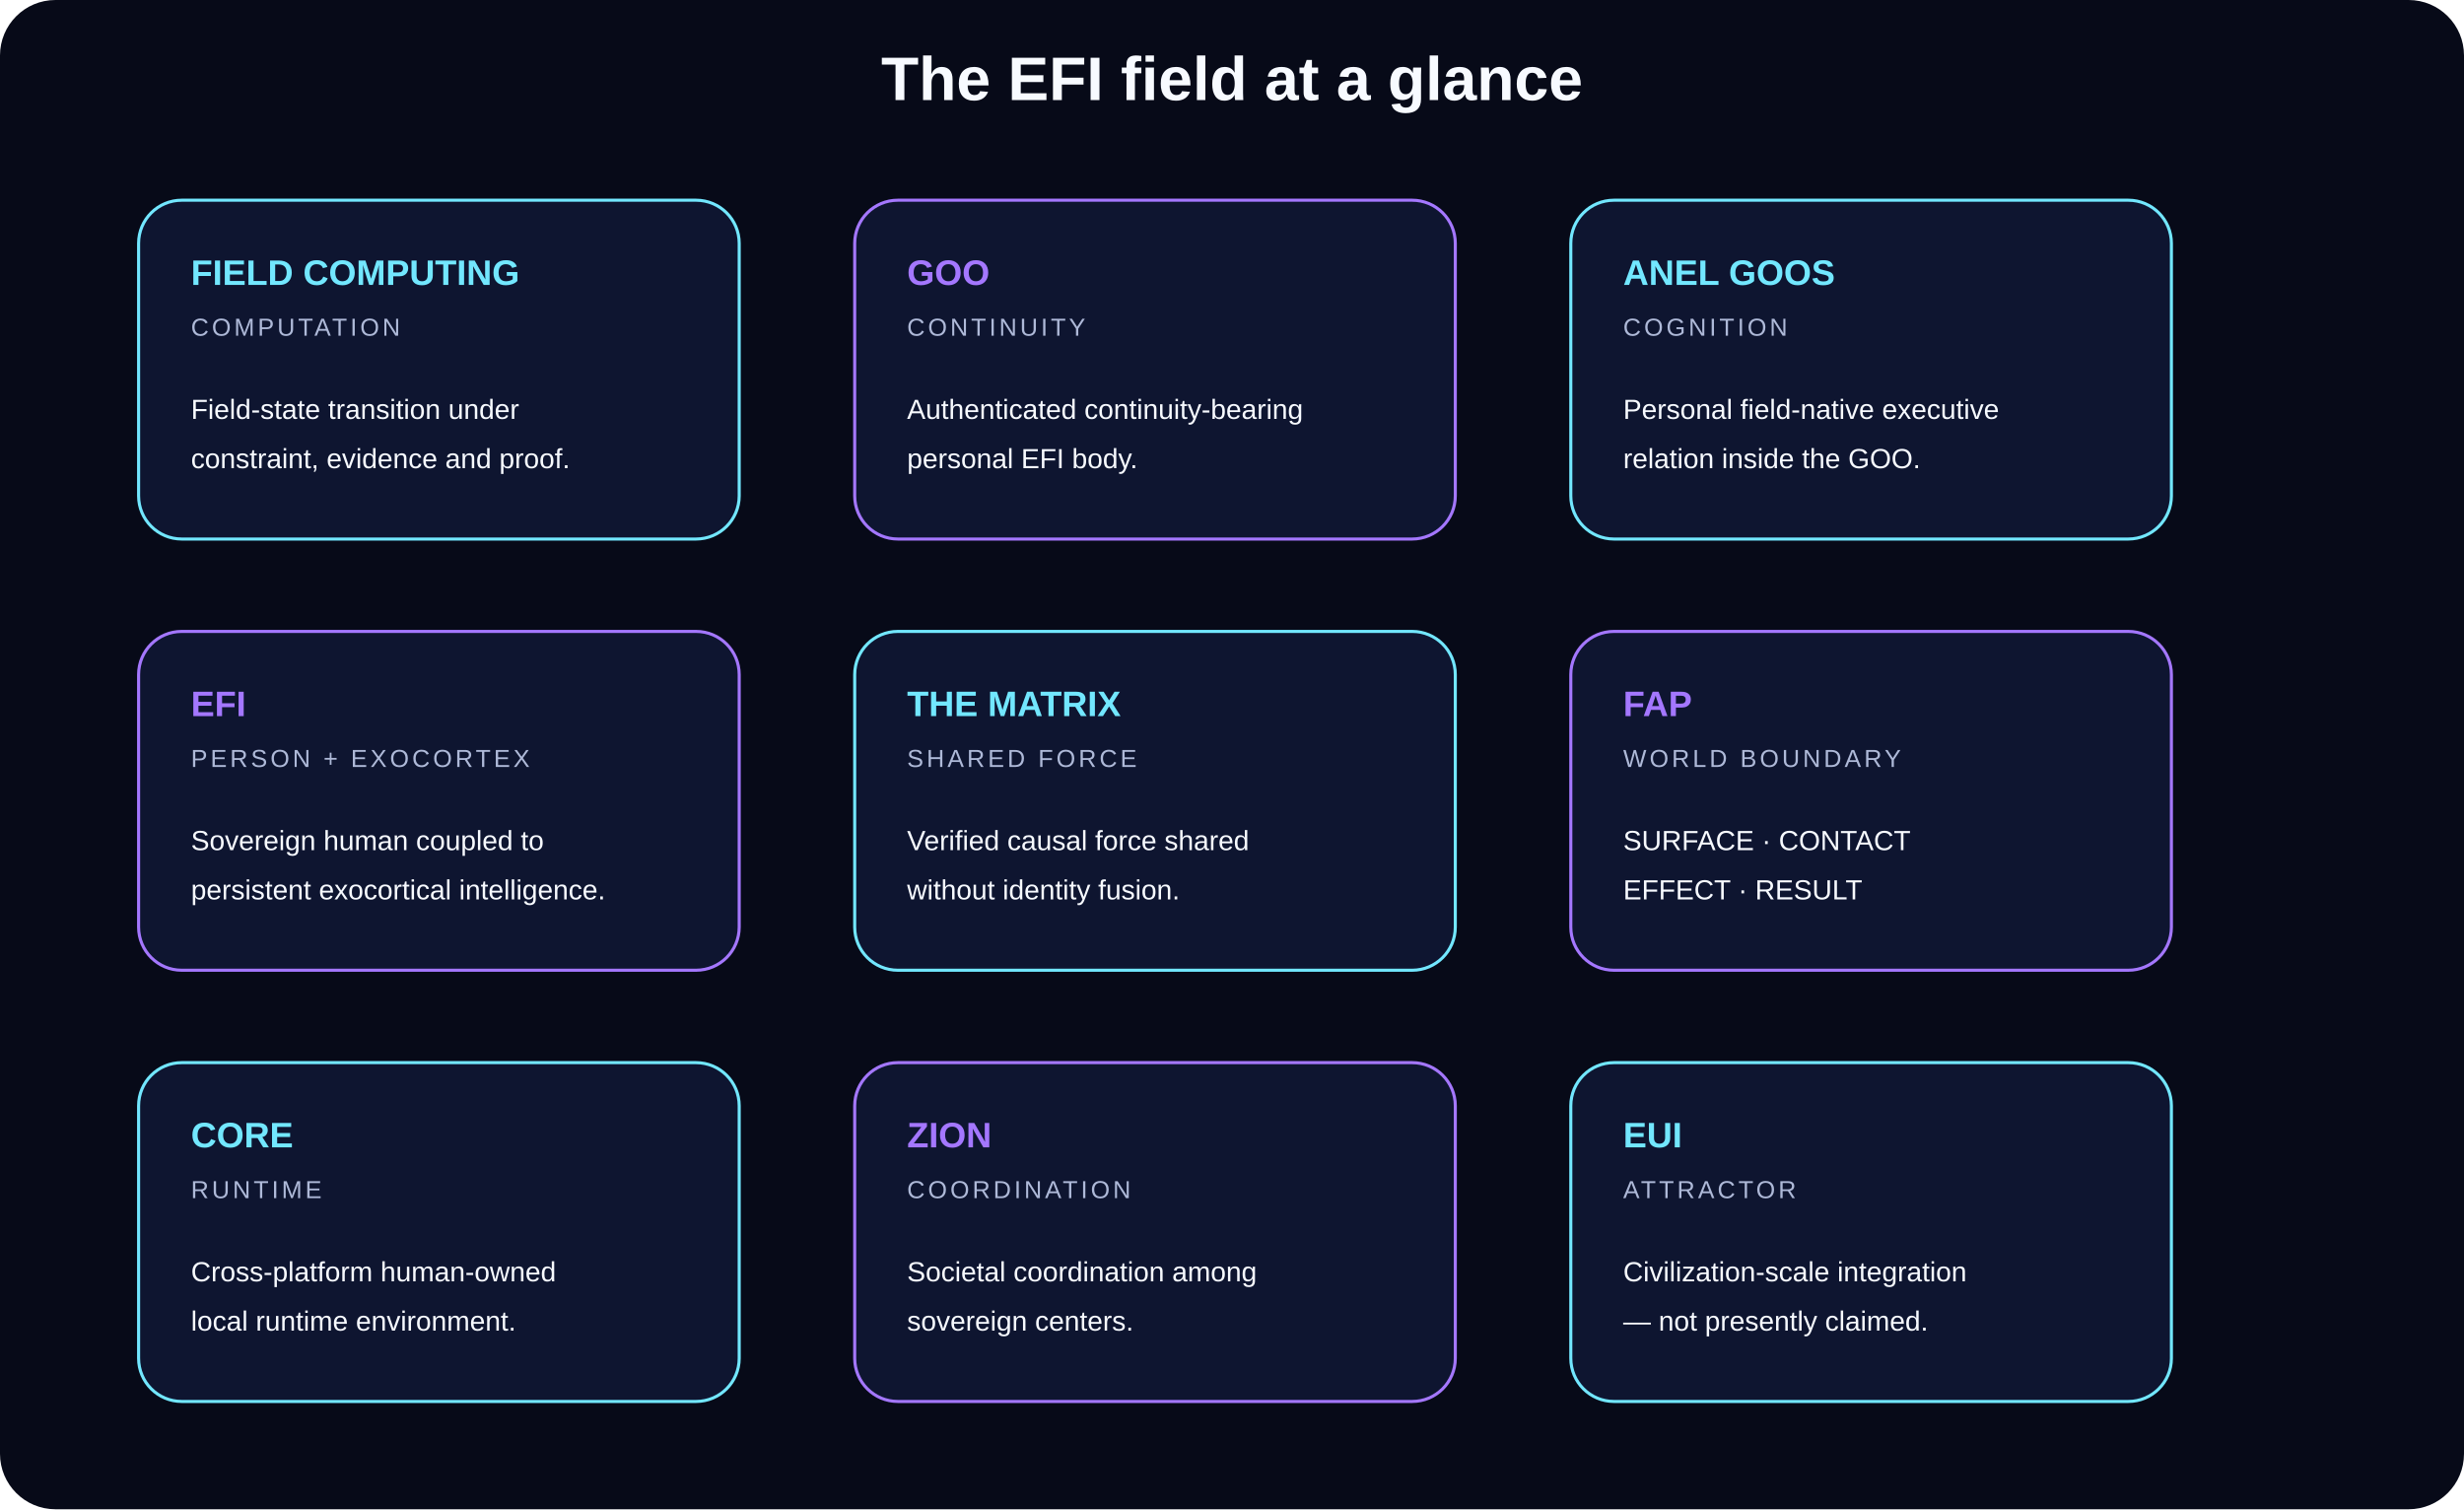
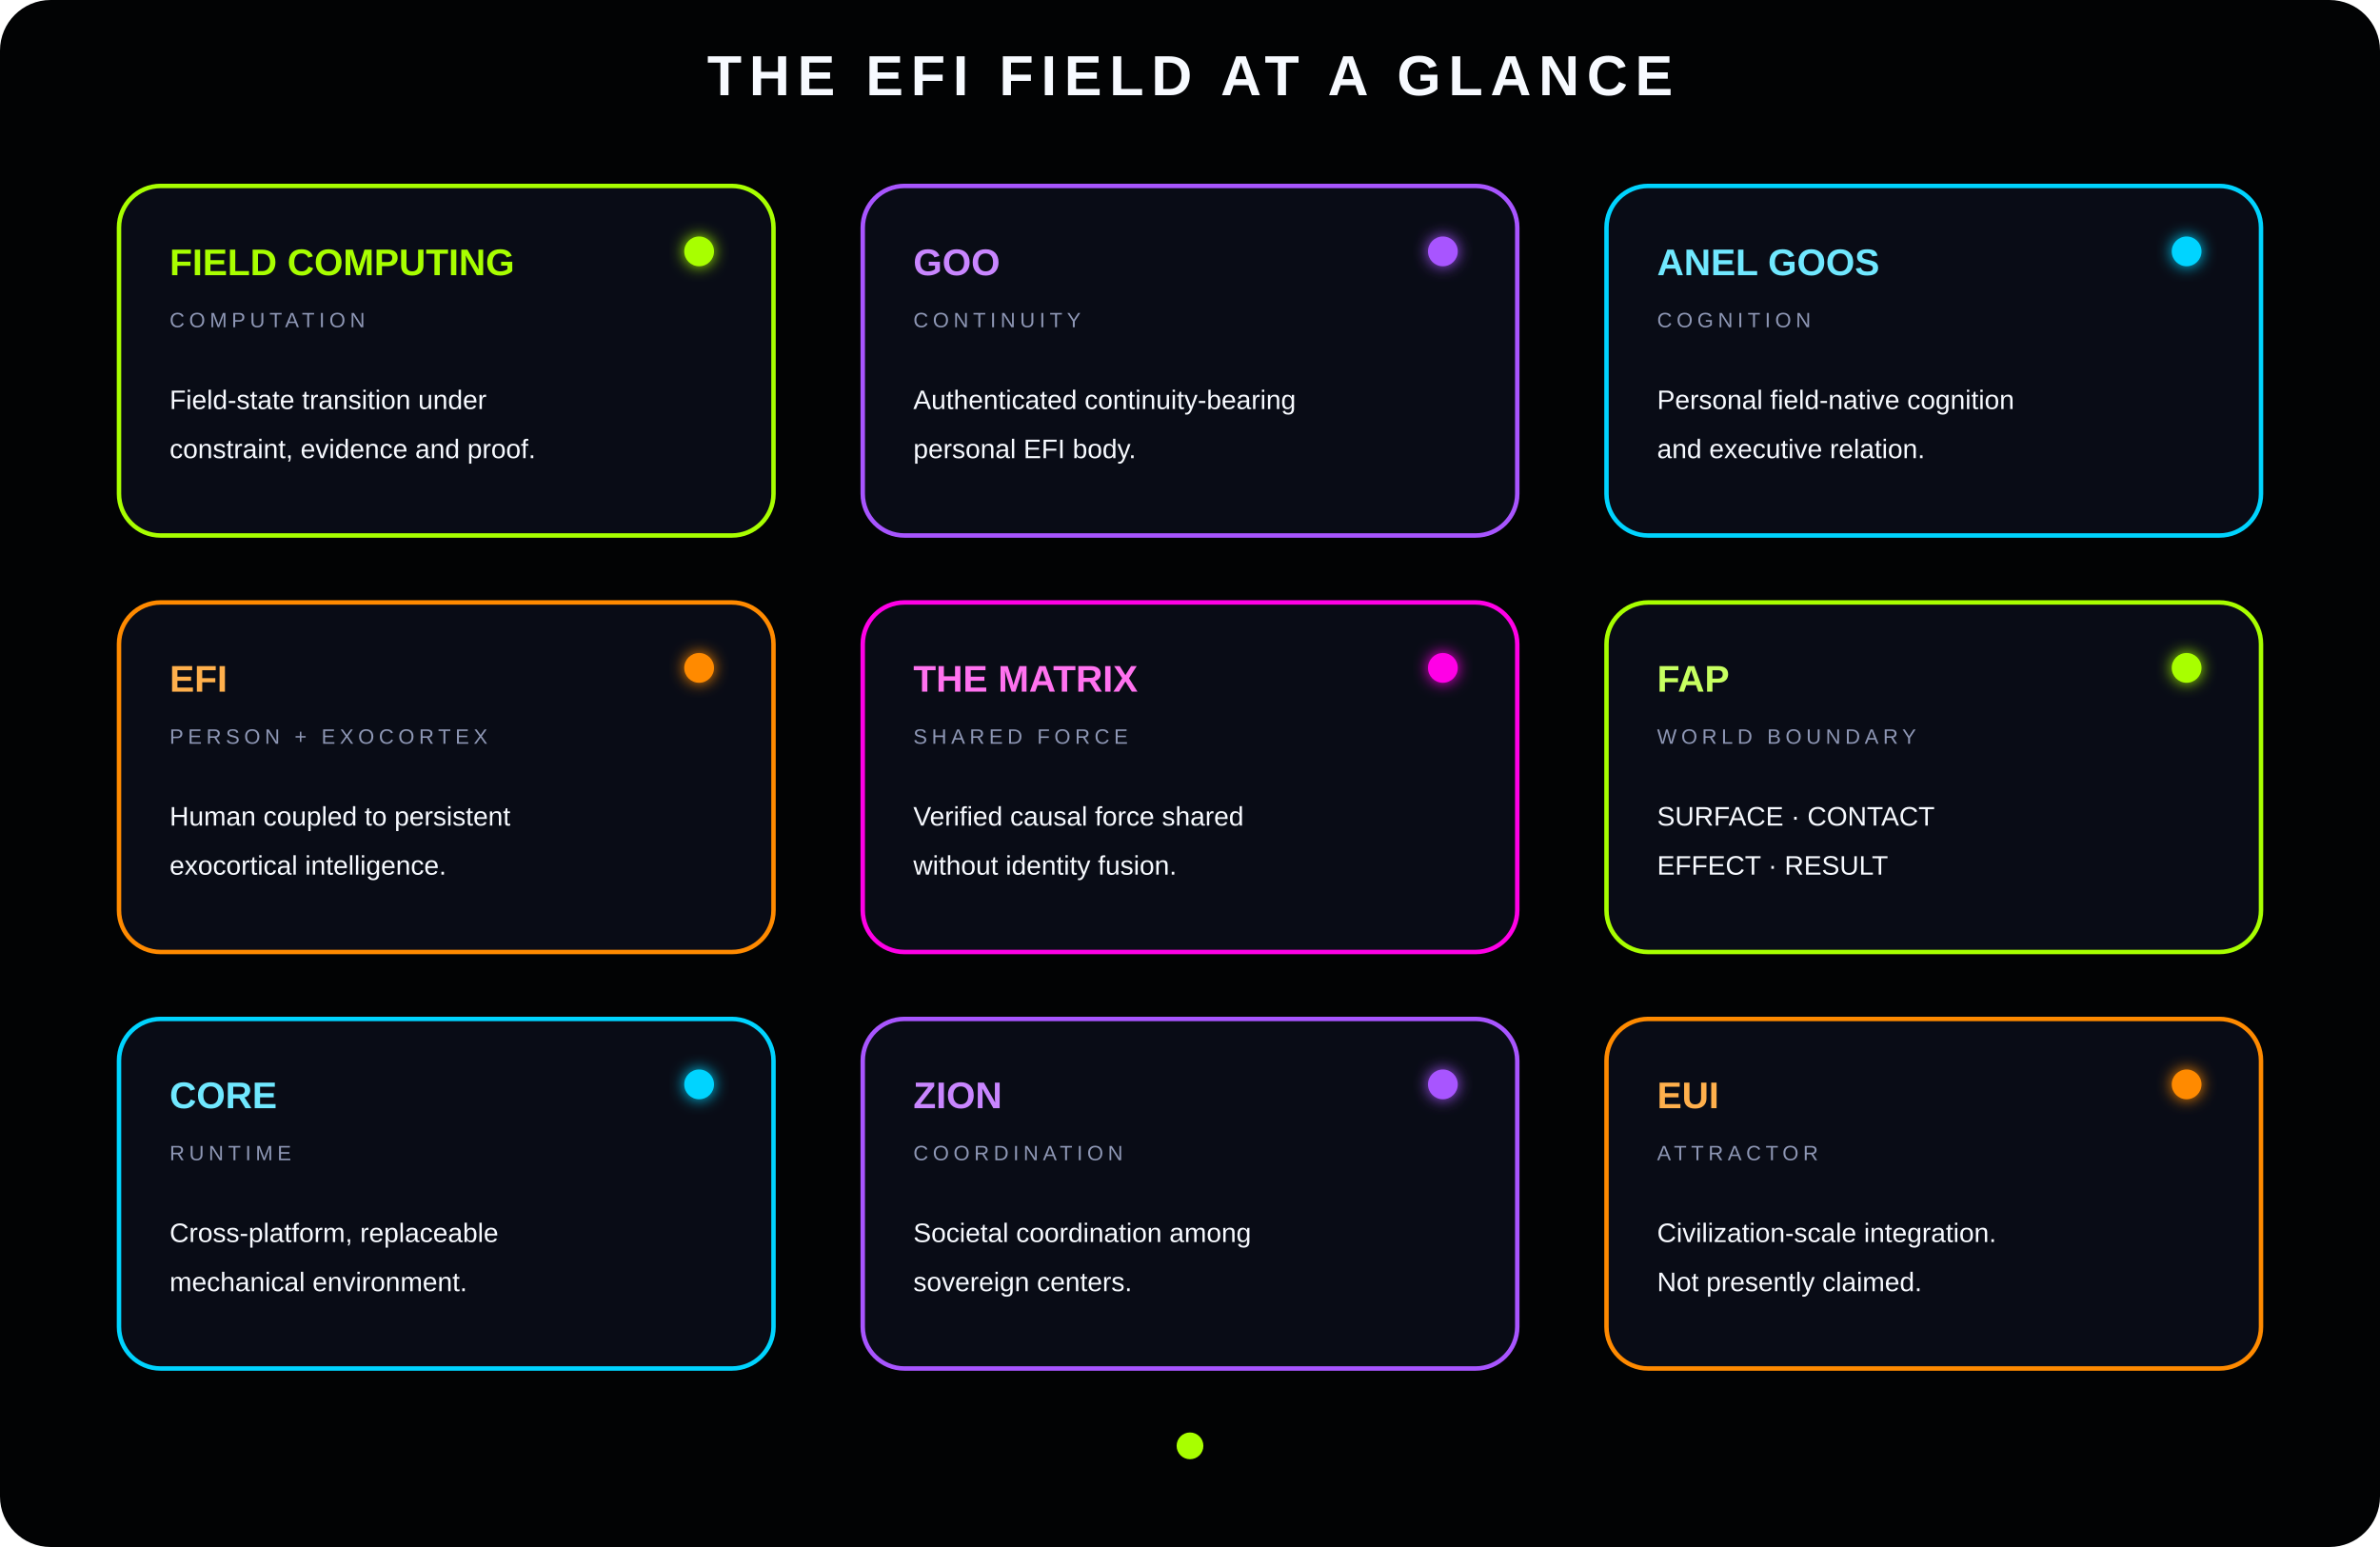
- <svg xmlns="http://www.w3.org/2000/svg" width="1600" height="980" viewBox="0 0 1600 980" role="img" aria-labelledby="title desc">
+ <svg xmlns="http://www.w3.org/2000/svg" width="1600" height="1040" viewBox="0 0 1600 1040" role="img" aria-labelledby="t">
  <defs>
    <linearGradient id="g" x1="0" y1="0" x2="1" y2="1">
-       <stop stop-color="#72E7FF" />
-       <stop offset="1" stop-color="#A477FF" />
+       <stop stop-color="#A8FF00" />
+       <stop offset=".33" stop-color="#FF8A00" />
+       <stop offset=".66" stop-color="#A855FF" />
+       <stop offset="1" stop-color="#00D4FF" />
    </linearGradient>
+     <filter id="glow" x="-50%" y="-50%" width="200%" height="200%">
+       <feGaussianBlur stdDeviation="5" result="b" />
+       <feMerge>
+         <feMergeNode in="b" />
+         <feMergeNode in="SourceGraphic" />
+       </feMerge>
+     </filter>
  </defs>
-   <rect width="1600" height="980" rx="36" fill="#070A18" />
-   <text x="800" y="65" text-anchor="middle" fill="#F7FAFF" font-family="Segoe UI,Arial,sans-serif" font-size="40" font-weight="750">The EFI field at a glance</text>
+   <rect width="1600" height="1040" rx="34" fill="#020304" />
+   <text x="800" y="64" text-anchor="middle" fill="#F7FAFF" font-family="Segoe UI,Arial,sans-serif" font-size="38" font-weight="800" letter-spacing="5">THE EFI FIELD AT A GLANCE</text>
  <g font-family="Segoe UI,Arial,sans-serif">
-     <rect x="90" y="130" width="390" height="220" rx="28" fill="#0E1530" stroke="#72E7FF" stroke-width="2" />
-     <text x="124" y="185" fill="#72E7FF" font-size="23" font-weight="800">FIELD COMPUTING</text>
-     <text x="124" y="218" fill="#AEB9D8" font-size="16" letter-spacing="2">COMPUTATION</text>
-     <text x="124" y="272" fill="#F7FAFF" font-size="18">Field-state transition under</text>
-     <text x="124" y="304" fill="#F7FAFF" font-size="18">constraint, evidence and proof.</text>
-     <rect x="555" y="130" width="390" height="220" rx="28" fill="#0E1530" stroke="#A477FF" stroke-width="2" />
-     <text x="589" y="185" fill="#A477FF" font-size="23" font-weight="800">GOO</text>
-     <text x="589" y="218" fill="#AEB9D8" font-size="16" letter-spacing="2">CONTINUITY</text>
-     <text x="589" y="272" fill="#F7FAFF" font-size="18">Authenticated continuity-bearing</text>
-     <text x="589" y="304" fill="#F7FAFF" font-size="18">personal EFI body.</text>
-     <rect x="1020" y="130" width="390" height="220" rx="28" fill="#0E1530" stroke="#72E7FF" stroke-width="2" />
-     <text x="1054" y="185" fill="#72E7FF" font-size="23" font-weight="800">ANEL GOOS</text>
-     <text x="1054" y="218" fill="#AEB9D8" font-size="16" letter-spacing="2">COGNITION</text>
-     <text x="1054" y="272" fill="#F7FAFF" font-size="18">Personal field-native executive</text>
-     <text x="1054" y="304" fill="#F7FAFF" font-size="18">relation inside the GOO.</text>
-     <rect x="90" y="410" width="390" height="220" rx="28" fill="#0E1530" stroke="#A477FF" stroke-width="2" />
-     <text x="124" y="465" fill="#A477FF" font-size="23" font-weight="800">EFI</text>
-     <text x="124" y="498" fill="#AEB9D8" font-size="16" letter-spacing="2">PERSON + EXOCORTEX</text>
-     <text x="124" y="552" fill="#F7FAFF" font-size="18">Sovereign human coupled to</text>
-     <text x="124" y="584" fill="#F7FAFF" font-size="18">persistent exocortical intelligence.</text>
-     <rect x="555" y="410" width="390" height="220" rx="28" fill="#0E1530" stroke="#72E7FF" stroke-width="2" />
-     <text x="589" y="465" fill="#72E7FF" font-size="23" font-weight="800">THE MATRIX</text>
-     <text x="589" y="498" fill="#AEB9D8" font-size="16" letter-spacing="2">SHARED FORCE</text>
-     <text x="589" y="552" fill="#F7FAFF" font-size="18">Verified causal force shared</text>
-     <text x="589" y="584" fill="#F7FAFF" font-size="18">without identity fusion.</text>
-     <rect x="1020" y="410" width="390" height="220" rx="28" fill="#0E1530" stroke="#A477FF" stroke-width="2" />
-     <text x="1054" y="465" fill="#A477FF" font-size="23" font-weight="800">FAP</text>
-     <text x="1054" y="498" fill="#AEB9D8" font-size="16" letter-spacing="2">WORLD BOUNDARY</text>
-     <text x="1054" y="552" fill="#F7FAFF" font-size="18">SURFACE · CONTACT</text>
-     <text x="1054" y="584" fill="#F7FAFF" font-size="18">EFFECT · RESULT</text>
-     <rect x="90" y="690" width="390" height="220" rx="28" fill="#0E1530" stroke="#72E7FF" stroke-width="2" />
-     <text x="124" y="745" fill="#72E7FF" font-size="23" font-weight="800">CORE</text>
-     <text x="124" y="778" fill="#AEB9D8" font-size="16" letter-spacing="2">RUNTIME</text>
-     <text x="124" y="832" fill="#F7FAFF" font-size="18">Cross-platform human-owned</text>
-     <text x="124" y="864" fill="#F7FAFF" font-size="18">local runtime environment.</text>
-     <rect x="555" y="690" width="390" height="220" rx="28" fill="#0E1530" stroke="#A477FF" stroke-width="2" />
-     <text x="589" y="745" fill="#A477FF" font-size="23" font-weight="800">ZION</text>
-     <text x="589" y="778" fill="#AEB9D8" font-size="16" letter-spacing="2">COORDINATION</text>
-     <text x="589" y="832" fill="#F7FAFF" font-size="18">Societal coordination among</text>
-     <text x="589" y="864" fill="#F7FAFF" font-size="18">sovereign centers.</text>
-     <rect x="1020" y="690" width="390" height="220" rx="28" fill="#0E1530" stroke="#72E7FF" stroke-width="2" />
-     <text x="1054" y="745" fill="#72E7FF" font-size="23" font-weight="800">EUI</text>
-     <text x="1054" y="778" fill="#AEB9D8" font-size="16" letter-spacing="2">ATTRACTOR</text>
-     <text x="1054" y="832" fill="#F7FAFF" font-size="18">Civilization-scale integration</text>
-     <text x="1054" y="864" fill="#F7FAFF" font-size="18">— not presently claimed.</text>
+     <g transform="translate(80 125)">
+       <rect width="440" height="235" rx="28" fill="#090C16" stroke="#A8FF00" stroke-width="3" />
+       <circle cx="390" cy="44" r="10" fill="#A8FF00" filter="url(#glow)" />
+       <text x="34" y="60" fill="#A8FF00" font-size="25" font-weight="900">FIELD COMPUTING</text>
+       <text x="34" y="95" fill="#8E97B5" font-size="14" letter-spacing="3">COMPUTATION</text>
+       <text x="34" y="150" fill="#F7FAFF" font-size="18">Field-state transition under</text>
+       <text x="34" y="183" fill="#F7FAFF" font-size="18">constraint, evidence and proof.</text>
+     </g>
+     <g transform="translate(580 125)">
+       <rect width="440" height="235" rx="28" fill="#090C16" stroke="#A855FF" stroke-width="3" />
+       <circle cx="390" cy="44" r="10" fill="#A855FF" filter="url(#glow)" />
+       <text x="34" y="60" fill="#C986FF" font-size="25" font-weight="900">GOO</text>
+       <text x="34" y="95" fill="#8E97B5" font-size="14" letter-spacing="3">CONTINUITY</text>
+       <text x="34" y="150" fill="#F7FAFF" font-size="18">Authenticated continuity-bearing</text>
+       <text x="34" y="183" fill="#F7FAFF" font-size="18">personal EFI body.</text>
+     </g>
+     <g transform="translate(1080 125)">
+       <rect width="440" height="235" rx="28" fill="#090C16" stroke="#00D4FF" stroke-width="3" />
+       <circle cx="390" cy="44" r="10" fill="#00D4FF" filter="url(#glow)" />
+       <text x="34" y="60" fill="#70E8FF" font-size="25" font-weight="900">ANEL GOOS</text>
+       <text x="34" y="95" fill="#8E97B5" font-size="14" letter-spacing="3">COGNITION</text>
+       <text x="34" y="150" fill="#F7FAFF" font-size="18">Personal field-native cognition</text>
+       <text x="34" y="183" fill="#F7FAFF" font-size="18">and executive relation.</text>
+     </g>
+     <g transform="translate(80 405)">
+       <rect width="440" height="235" rx="28" fill="#090C16" stroke="#FF8A00" stroke-width="3" />
+       <circle cx="390" cy="44" r="10" fill="#FF8A00" filter="url(#glow)" />
+       <text x="34" y="60" fill="#FFB04C" font-size="25" font-weight="900">EFI</text>
+       <text x="34" y="95" fill="#8E97B5" font-size="14" letter-spacing="3">PERSON + EXOCORTEX</text>
+       <text x="34" y="150" fill="#F7FAFF" font-size="18">Human coupled to persistent</text>
+       <text x="34" y="183" fill="#F7FAFF" font-size="18">exocortical intelligence.</text>
+     </g>
+     <g transform="translate(580 405)">
+       <rect width="440" height="235" rx="28" fill="#090C16" stroke="#FF00E6" stroke-width="3" />
+       <circle cx="390" cy="44" r="10" fill="#FF00E6" filter="url(#glow)" />
+       <text x="34" y="60" fill="#FF72EF" font-size="25" font-weight="900">THE MATRIX</text>
+       <text x="34" y="95" fill="#8E97B5" font-size="14" letter-spacing="3">SHARED FORCE</text>
+       <text x="34" y="150" fill="#F7FAFF" font-size="18">Verified causal force shared</text>
+       <text x="34" y="183" fill="#F7FAFF" font-size="18">without identity fusion.</text>
+     </g>
+     <g transform="translate(1080 405)">
+       <rect width="440" height="235" rx="28" fill="#090C16" stroke="#A8FF00" stroke-width="3" />
+       <circle cx="390" cy="44" r="10" fill="#A8FF00" filter="url(#glow)" />
+       <text x="34" y="60" fill="#C7FF61" font-size="25" font-weight="900">FAP</text>
+       <text x="34" y="95" fill="#8E97B5" font-size="14" letter-spacing="3">WORLD BOUNDARY</text>
+       <text x="34" y="150" fill="#F7FAFF" font-size="18">SURFACE · CONTACT</text>
+       <text x="34" y="183" fill="#F7FAFF" font-size="18">EFFECT · RESULT</text>
+     </g>
+     <g transform="translate(80 685)">
+       <rect width="440" height="235" rx="28" fill="#090C16" stroke="#00D4FF" stroke-width="3" />
+       <circle cx="390" cy="44" r="10" fill="#00D4FF" filter="url(#glow)" />
+       <text x="34" y="60" fill="#70E8FF" font-size="25" font-weight="900">CORE</text>
+       <text x="34" y="95" fill="#8E97B5" font-size="14" letter-spacing="3">RUNTIME</text>
+       <text x="34" y="150" fill="#F7FAFF" font-size="18">Cross-platform, replaceable</text>
+       <text x="34" y="183" fill="#F7FAFF" font-size="18">mechanical environment.</text>
+     </g>
+     <g transform="translate(580 685)">
+       <rect width="440" height="235" rx="28" fill="#090C16" stroke="#A855FF" stroke-width="3" />
+       <circle cx="390" cy="44" r="10" fill="#A855FF" filter="url(#glow)" />
+       <text x="34" y="60" fill="#C986FF" font-size="25" font-weight="900">ZION</text>
+       <text x="34" y="95" fill="#8E97B5" font-size="14" letter-spacing="3">COORDINATION</text>
+       <text x="34" y="150" fill="#F7FAFF" font-size="18">Societal coordination among</text>
+       <text x="34" y="183" fill="#F7FAFF" font-size="18">sovereign centers.</text>
+     </g>
+     <g transform="translate(1080 685)">
+       <rect width="440" height="235" rx="28" fill="#090C16" stroke="#FF8A00" stroke-width="3" />
+       <circle cx="390" cy="44" r="10" fill="#FF8A00" filter="url(#glow)" />
+       <text x="34" y="60" fill="#FFB04C" font-size="25" font-weight="900">EUI</text>
+       <text x="34" y="95" fill="#8E97B5" font-size="14" letter-spacing="3">ATTRACTOR</text>
+       <text x="34" y="150" fill="#F7FAFF" font-size="18">Civilization-scale integration.</text>
+       <text x="34" y="183" fill="#F7FAFF" font-size="18">Not presently claimed.</text>
+     </g>
  </g>
+   <path d="M170 972H1430" stroke="url(#g)" stroke-width="3" />
+   <circle cx="800" cy="972" r="9" fill="#A8FF00" />
</svg>
